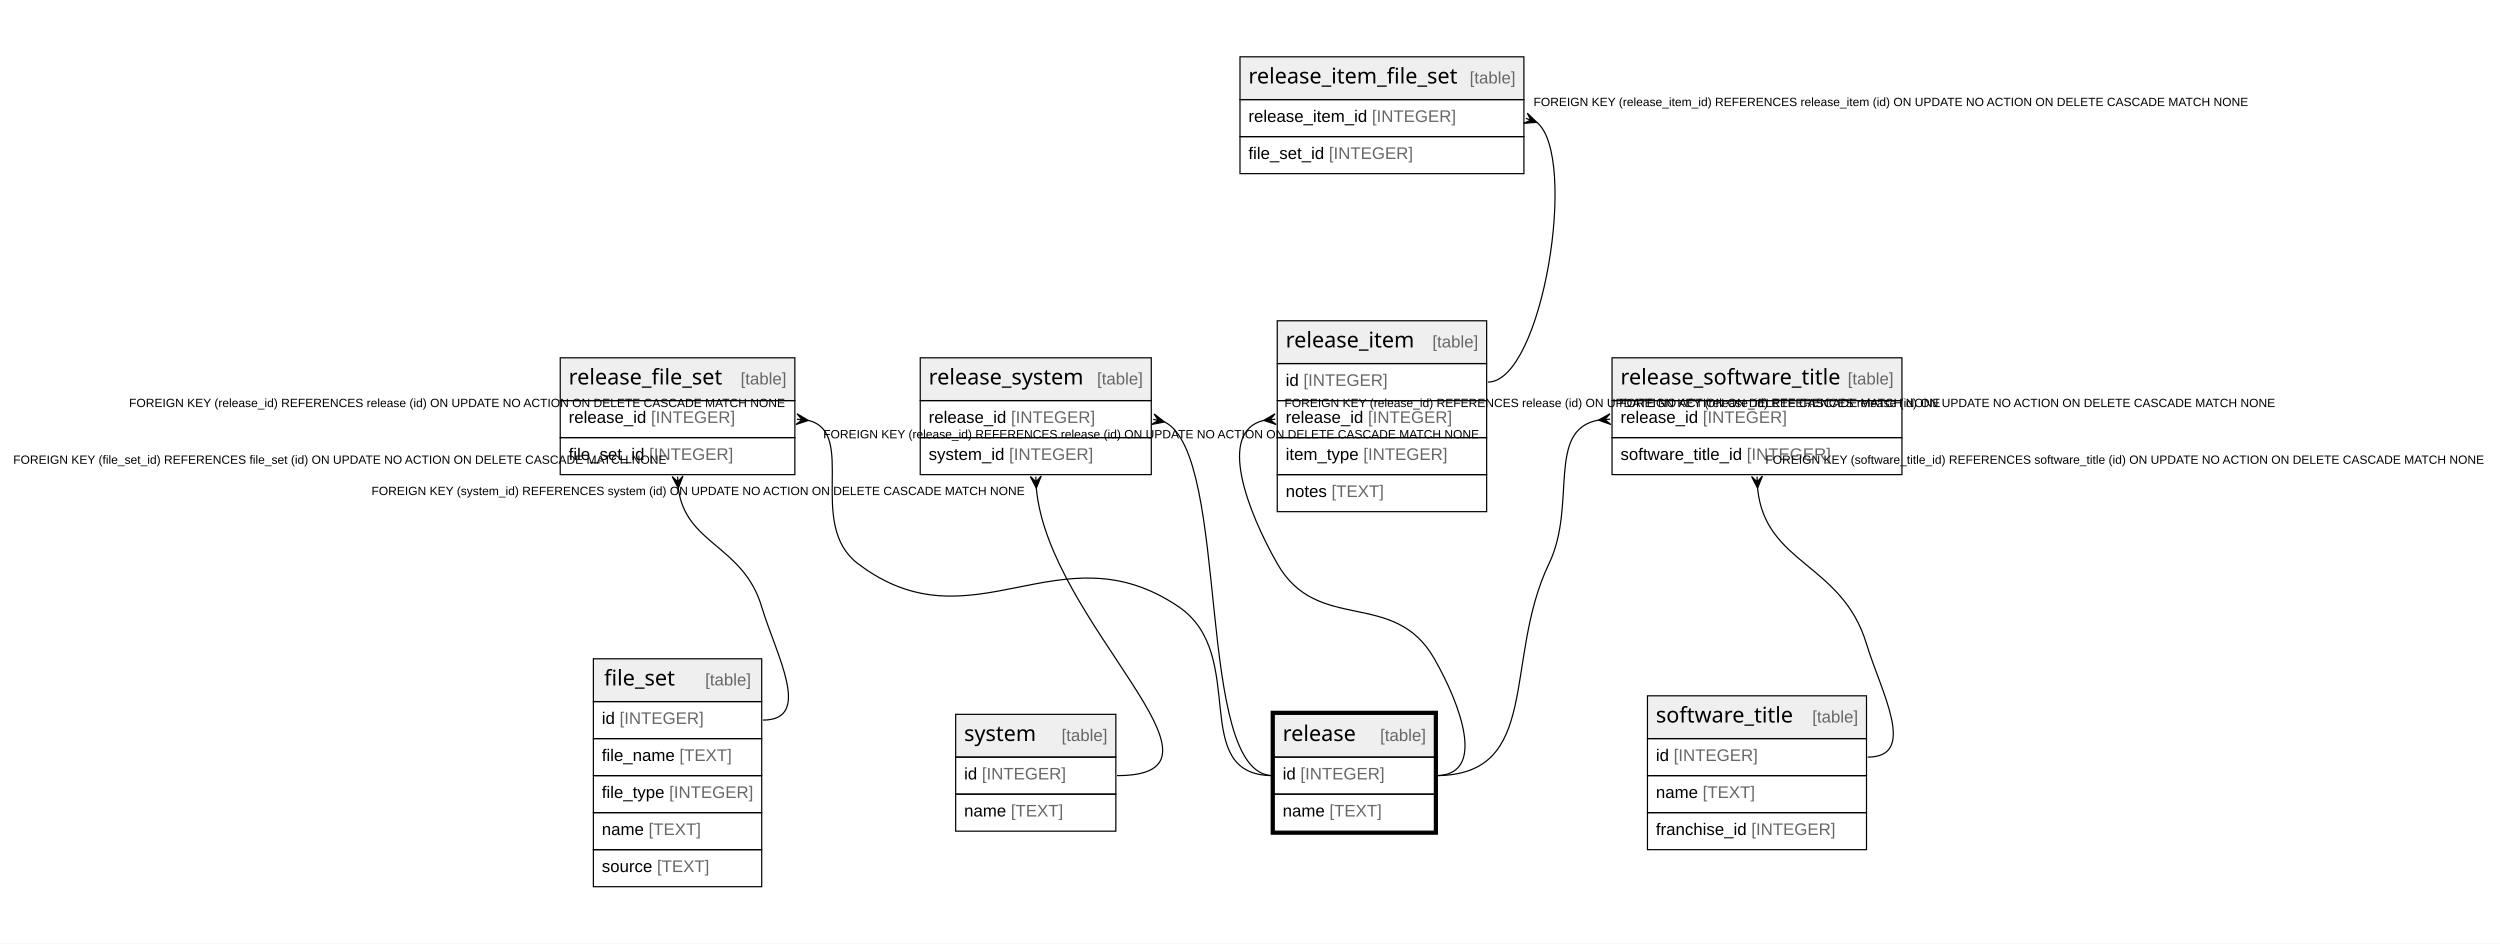
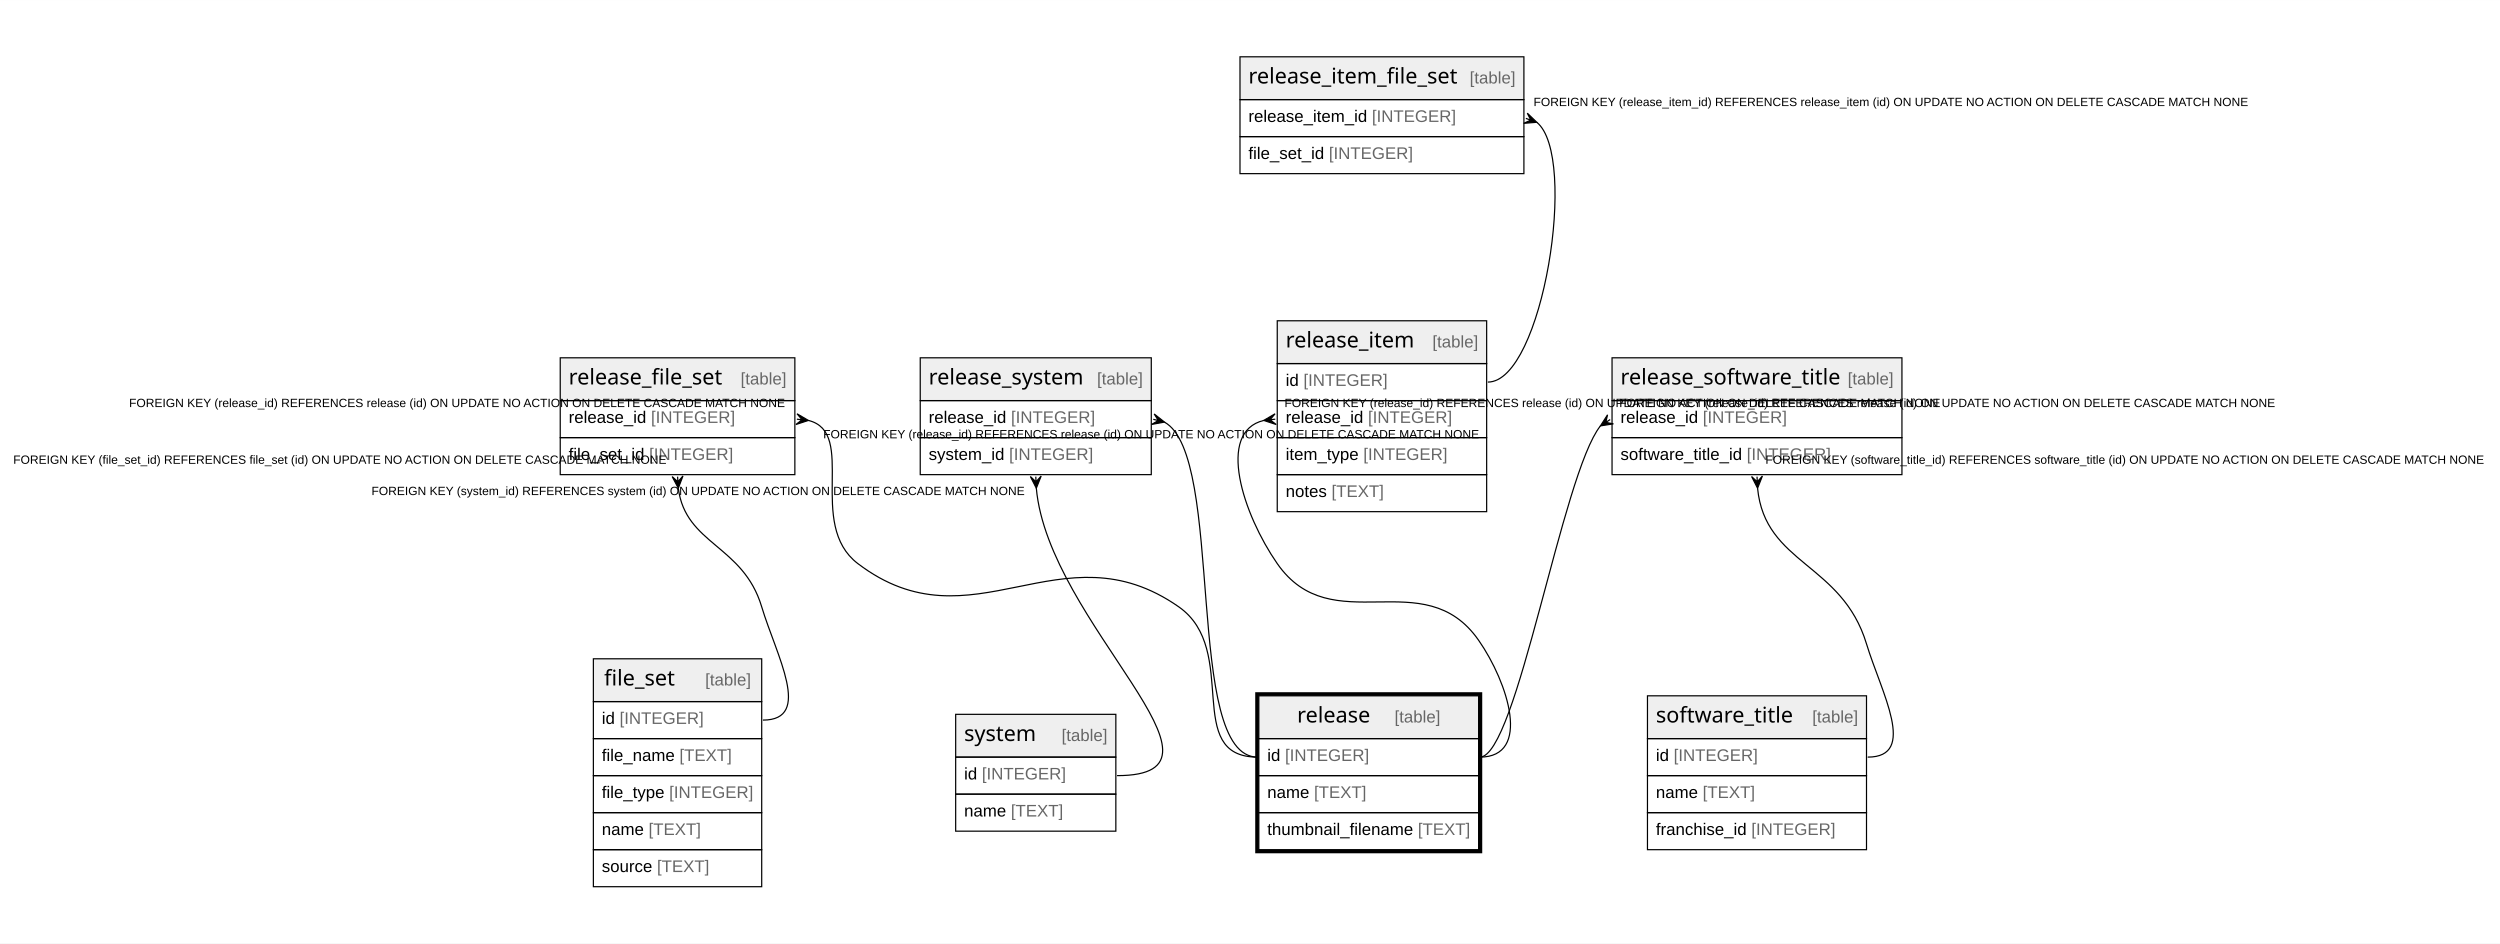
<svg xmlns="http://www.w3.org/2000/svg" width="2080pt" height="785pt" viewBox="0.00 0.00 2079.77 784.80">
  <g id="graph0" class="graph" transform="scale(1 1) rotate(0) translate(4 780.8)">
    <polygon fill="white" stroke="none" points="-4,4 -4,-780.8 2075.77,-780.8 2075.77,4 -4,4" />
    <g id="node1" class="node">
-       <polygon fill="#efefef" stroke="none" points="1056.05,-151 1056.05,-186.6 1189.26,-186.6 1189.26,-151 1056.05,-151" />
-       <polygon fill="none" stroke="black" points="1056.05,-151 1056.05,-186.6 1189.26,-186.6 1189.26,-151 1056.05,-151" />
-       <text text-anchor="start" x="1063.05" y="-164.4" font-family="Arial Bold" font-size="18.00">release</text>
-       <text text-anchor="start" x="1113.01" y="-164.4" font-family="Arial" font-size="14.00">    </text>
-       <text text-anchor="start" x="1144.12" y="-164.4" font-family="Arial" font-size="14.00" fill="#666666">[table]</text>
-       <polygon fill="none" stroke="black" points="1056.05,-120.2 1056.05,-151 1189.26,-151 1189.26,-120.2 1056.05,-120.2" />
-       <text text-anchor="start" x="1063.05" y="-132.4" font-family="Arial" font-size="14.00">id </text>
-       <text text-anchor="start" x="1077.83" y="-132.4" font-family="Arial" font-size="14.00" fill="#666666">[INTEGER]</text>
-       <polygon fill="none" stroke="black" points="1056.05,-89.4 1056.05,-120.2 1189.26,-120.2 1189.26,-89.4 1056.05,-89.4" />
-       <text text-anchor="start" x="1063.05" y="-101.6" font-family="Arial" font-size="14.00">name </text>
-       <text text-anchor="start" x="1101.96" y="-101.6" font-family="Arial" font-size="14.00" fill="#666666">[TEXT]</text>
-       <polygon fill="none" stroke="black" stroke-width="3" points="1054.55,-87.9 1054.55,-188.1 1190.76,-188.1 1190.76,-87.9 1054.55,-87.9" />
+       <polygon fill="#efefef" stroke="none" points="1043.23,-166.4 1043.23,-202 1226.08,-202 1226.08,-166.4 1043.23,-166.4" />
+       <polygon fill="none" stroke="black" points="1043.23,-166.4 1043.23,-202 1226.08,-202 1226.08,-166.4 1043.23,-166.4" />
+       <text text-anchor="start" x="1075.05" y="-179.8" font-family="Arial Bold" font-size="18.00">release</text>
+       <text text-anchor="start" x="1125.01" y="-179.8" font-family="Arial" font-size="14.00">    </text>
+       <text text-anchor="start" x="1156.12" y="-179.8" font-family="Arial" font-size="14.00" fill="#666666">[table]</text>
+       <polygon fill="none" stroke="black" points="1043.23,-135.6 1043.23,-166.4 1226.08,-166.4 1226.08,-135.6 1043.23,-135.6" />
+       <text text-anchor="start" x="1050.23" y="-147.8" font-family="Arial" font-size="14.00">id </text>
+       <text text-anchor="start" x="1065.01" y="-147.8" font-family="Arial" font-size="14.00" fill="#666666">[INTEGER]</text>
+       <polygon fill="none" stroke="black" points="1043.23,-104.8 1043.23,-135.6 1226.08,-135.6 1226.08,-104.8 1043.23,-104.8" />
+       <text text-anchor="start" x="1050.23" y="-117" font-family="Arial" font-size="14.00">name </text>
+       <text text-anchor="start" x="1089.14" y="-117" font-family="Arial" font-size="14.00" fill="#666666">[TEXT]</text>
+       <polygon fill="none" stroke="black" points="1043.23,-74 1043.23,-104.8 1226.08,-104.8 1226.08,-74 1043.23,-74" />
+       <text text-anchor="start" x="1050.23" y="-86.2" font-family="Arial" font-size="14.00">thumbnail_filename </text>
+       <text text-anchor="start" x="1175.52" y="-86.2" font-family="Arial" font-size="14.00" fill="#666666">[TEXT]</text>
+       <polygon fill="none" stroke="black" stroke-width="3" points="1041.73,-72.5 1041.73,-203.5 1227.58,-203.5 1227.58,-72.5 1041.73,-72.5" />
    </g>
    <g id="node2" class="node">
      <polygon fill="#efefef" stroke="none" points="462.06,-447.6 462.06,-483.2 657.25,-483.2 657.25,-447.6 462.06,-447.6" />
      <polygon fill="none" stroke="black" points="462.06,-447.6 462.06,-483.2 657.25,-483.2 657.25,-447.6 462.06,-447.6" />
      <text text-anchor="start" x="469.06" y="-461" font-family="Arial Bold" font-size="18.00">release_file_set</text>
      <text text-anchor="start" x="581" y="-461" font-family="Arial" font-size="14.00">    </text>
      <text text-anchor="start" x="612.11" y="-461" font-family="Arial" font-size="14.00" fill="#666666">[table]</text>
      <polygon fill="none" stroke="black" points="462.06,-416.8 462.06,-447.6 657.25,-447.6 657.25,-416.8 462.06,-416.8" />
      <text text-anchor="start" x="469.06" y="-429" font-family="Arial" font-size="14.00">release_id </text>
      <text text-anchor="start" x="537.55" y="-429" font-family="Arial" font-size="14.00" fill="#666666">[INTEGER]</text>
      <polygon fill="none" stroke="black" points="462.06,-386 462.06,-416.8 657.25,-416.8 657.25,-386 462.06,-386" />
      <text text-anchor="start" x="469.06" y="-398.2" font-family="Arial" font-size="14.00">file_set_id </text>
      <text text-anchor="start" x="535.99" y="-398.2" font-family="Arial" font-size="14.00" fill="#666666">[INTEGER]</text>
    </g>
    <g id="edge1" class="edge">
-       <path fill="none" stroke="black" d="M668.42,-431.11C709.76,-421.13 666.48,-344.84 709.65,-312 804.95,-239.5 877.68,-343.39 976.65,-276 1035.73,-235.78 983.58,-135.6 1055.05,-135.6" />
+       <path fill="none" stroke="black" d="M668.42,-431.11C709.76,-421.13 666.48,-344.84 709.65,-312 804.95,-239.5 878.57,-344.68 976.65,-276 1028.04,-240.02 979.49,-151 1042.23,-151" />
      <polygon fill="black" stroke="black" points="668.53,-431.1 658.11,-427.69 663.22,-431.67 658.92,-432.13 658.92,-432.13 658.92,-432.13 663.22,-431.67 659.06,-436.64 668.53,-431.1" />
      <text text-anchor="start" x="103.37" y="-442.2" font-family="Arial" font-size="10.00">FOREIGN KEY (release_id) REFERENCES release (id) ON UPDATE NO ACTION ON DELETE CASCADE MATCH NONE</text>
    </g>
    <g id="node3" class="node">
      <polygon fill="#efefef" stroke="none" points="489.63,-197.2 489.63,-232.8 629.67,-232.8 629.67,-197.2 489.63,-197.2" />
      <polygon fill="none" stroke="black" points="489.63,-197.2 489.63,-232.8 629.67,-232.8 629.67,-197.2 489.63,-197.2" />
      <text text-anchor="start" x="498.54" y="-210.6" font-family="Arial Bold" font-size="18.00">file_set</text>
      <text text-anchor="start" x="551.52" y="-210.6" font-family="Arial" font-size="14.00">    </text>
      <text text-anchor="start" x="582.63" y="-210.6" font-family="Arial" font-size="14.00" fill="#666666">[table]</text>
      <polygon fill="none" stroke="black" points="489.63,-166.4 489.63,-197.2 629.67,-197.2 629.67,-166.4 489.63,-166.4" />
      <text text-anchor="start" x="496.63" y="-178.6" font-family="Arial" font-size="14.00">id </text>
      <text text-anchor="start" x="511.42" y="-178.6" font-family="Arial" font-size="14.00" fill="#666666">[INTEGER]</text>
      <polygon fill="none" stroke="black" points="489.63,-135.6 489.63,-166.4 629.67,-166.4 629.67,-135.6 489.63,-135.6" />
      <text text-anchor="start" x="496.63" y="-147.8" font-family="Arial" font-size="14.00">file_name </text>
      <text text-anchor="start" x="561.23" y="-147.8" font-family="Arial" font-size="14.00" fill="#666666">[TEXT]</text>
      <polygon fill="none" stroke="black" points="489.63,-104.8 489.63,-135.6 629.67,-135.6 629.67,-104.8 489.63,-104.8" />
      <text text-anchor="start" x="496.63" y="-117" font-family="Arial" font-size="14.00">file_type </text>
      <text text-anchor="start" x="552.67" y="-117" font-family="Arial" font-size="14.00" fill="#666666">[INTEGER]</text>
      <polygon fill="none" stroke="black" points="489.63,-74 489.63,-104.8 629.67,-104.8 629.67,-74 489.63,-74" />
      <text text-anchor="start" x="496.63" y="-86.2" font-family="Arial" font-size="14.00">name </text>
      <text text-anchor="start" x="535.54" y="-86.2" font-family="Arial" font-size="14.00" fill="#666666">[TEXT]</text>
      <polygon fill="none" stroke="black" points="489.63,-43.2 489.63,-74 629.67,-74 629.67,-43.2 489.63,-43.2" />
      <text text-anchor="start" x="496.63" y="-55.4" font-family="Arial" font-size="14.00">source </text>
      <text text-anchor="start" x="542.54" y="-55.4" font-family="Arial" font-size="14.00" fill="#666666">[TEXT]</text>
    </g>
    <g id="edge2" class="edge">
      <path fill="none" stroke="black" d="M560.3,-374.6C566.4,-327.66 614.23,-327.61 629.67,-276 641.68,-235.89 672.54,-181.8 630.67,-181.8" />
      <polygon fill="black" stroke="black" points="560.29,-374.69 555.18,-384.39 559.96,-380.01 559.7,-384.33 559.7,-384.33 559.7,-384.33 559.96,-380.01 564.17,-384.94 560.29,-374.69" />
      <text text-anchor="start" x="7" y="-395" font-family="Arial" font-size="10.00">FOREIGN KEY (file_set_id) REFERENCES file_set (id) ON UPDATE NO ACTION ON DELETE CASCADE MATCH NONE</text>
    </g>
    <g id="node4" class="node">
      <polygon fill="#efefef" stroke="none" points="761.55,-447.6 761.55,-483.2 953.76,-483.2 953.76,-447.6 761.55,-447.6" />
      <polygon fill="none" stroke="black" points="761.55,-447.6 761.55,-483.2 953.76,-483.2 953.76,-447.6 761.55,-447.6" />
      <text text-anchor="start" x="768.55" y="-461" font-family="Arial Bold" font-size="18.00">release_system</text>
      <text text-anchor="start" x="877.51" y="-461" font-family="Arial" font-size="14.00">    </text>
      <text text-anchor="start" x="908.62" y="-461" font-family="Arial" font-size="14.00" fill="#666666">[table]</text>
      <polygon fill="none" stroke="black" points="761.55,-416.8 761.55,-447.6 953.76,-447.6 953.76,-416.8 761.55,-416.8" />
      <text text-anchor="start" x="768.55" y="-429" font-family="Arial" font-size="14.00">release_id </text>
      <text text-anchor="start" x="837.04" y="-429" font-family="Arial" font-size="14.00" fill="#666666">[INTEGER]</text>
      <polygon fill="none" stroke="black" points="761.55,-386 761.55,-416.8 953.76,-416.8 953.76,-386 761.55,-386" />
      <text text-anchor="start" x="768.55" y="-398.2" font-family="Arial" font-size="14.00">system_id </text>
      <text text-anchor="start" x="835.46" y="-398.2" font-family="Arial" font-size="14.00" fill="#666666">[INTEGER]</text>
    </g>
    <g id="edge3" class="edge">
-       <path fill="none" stroke="black" d="M964.9,-429.81C1020.54,-401.74 989.14,-135.6 1055.05,-135.6" />
-       <polygon fill="black" stroke="black" points="964.82,-429.83 954.05,-427.74 959.63,-431.05 955.41,-432.05 955.41,-432.05 955.41,-432.05 959.63,-431.05 956.12,-436.5 964.82,-429.83" />
+       <path fill="none" stroke="black" d="M964.56,-429.77C1015.78,-402.28 980.36,-151 1042.23,-151" />
+       <polygon fill="black" stroke="black" points="964.79,-429.71 954,-427.75 959.61,-431 955.41,-432.04 955.41,-432.04 955.41,-432.04 959.61,-431 956.17,-436.49 964.79,-429.71" />
      <text text-anchor="start" x="680.82" y="-416.2" font-family="Arial" font-size="10.00">FOREIGN KEY (release_id) REFERENCES release (id) ON UPDATE NO ACTION ON DELETE CASCADE MATCH NONE</text>
    </g>
    <g id="node5" class="node">
      <polygon fill="#efefef" stroke="none" points="791.03,-151 791.03,-186.6 924.28,-186.6 924.28,-151 791.03,-151" />
      <polygon fill="none" stroke="black" points="791.03,-151 791.03,-186.6 924.28,-186.6 924.28,-151 791.03,-151" />
      <text text-anchor="start" x="798.03" y="-164.4" font-family="Arial Bold" font-size="18.00">system</text>
      <text text-anchor="start" x="848.03" y="-164.4" font-family="Arial" font-size="14.00">    </text>
      <text text-anchor="start" x="879.14" y="-164.4" font-family="Arial" font-size="14.00" fill="#666666">[table]</text>
      <polygon fill="none" stroke="black" points="791.03,-120.2 791.03,-151 924.28,-151 924.28,-120.2 791.03,-120.2" />
      <text text-anchor="start" x="798.03" y="-132.4" font-family="Arial" font-size="14.00">id </text>
      <text text-anchor="start" x="812.81" y="-132.4" font-family="Arial" font-size="14.00" fill="#666666">[INTEGER]</text>
      <polygon fill="none" stroke="black" points="791.03,-89.4 791.03,-120.2 924.28,-120.2 924.28,-89.4 791.03,-89.4" />
      <text text-anchor="start" x="798.03" y="-101.6" font-family="Arial" font-size="14.00">name </text>
      <text text-anchor="start" x="836.94" y="-101.6" font-family="Arial" font-size="14.00" fill="#666666">[TEXT]</text>
    </g>
    <g id="edge4" class="edge">
      <path fill="none" stroke="black" d="M858.11,-374.86C868.09,-262.38 1036.76,-135.6 925.28,-135.6" />
      <polygon fill="black" stroke="black" points="858.12,-374.68 853.17,-384.46 857.88,-380.01 857.68,-384.33 857.68,-384.33 857.68,-384.33 857.88,-380.01 862.16,-384.87 858.12,-374.68" />
      <text text-anchor="start" x="305.03" y="-369" font-family="Arial" font-size="10.00">FOREIGN KEY (system_id) REFERENCES system (id) ON UPDATE NO ACTION ON DELETE CASCADE MATCH NONE</text>
    </g>
    <g id="node6" class="node">
      <polygon fill="#efefef" stroke="none" points="1337.07,-447.6 1337.07,-483.2 1578.24,-483.2 1578.24,-447.6 1337.07,-447.6" />
      <polygon fill="none" stroke="black" points="1337.07,-447.6 1337.07,-483.2 1578.24,-483.2 1578.24,-447.6 1337.07,-447.6" />
      <text text-anchor="start" x="1344.07" y="-461" font-family="Arial Bold" font-size="18.00">release_software_title</text>
      <text text-anchor="start" x="1501.99" y="-461" font-family="Arial" font-size="14.00">    </text>
      <text text-anchor="start" x="1533.1" y="-461" font-family="Arial" font-size="14.00" fill="#666666">[table]</text>
      <polygon fill="none" stroke="black" points="1337.07,-416.8 1337.07,-447.6 1578.24,-447.6 1578.24,-416.8 1337.07,-416.8" />
      <text text-anchor="start" x="1344.07" y="-429" font-family="Arial" font-size="14.00">release_id </text>
      <text text-anchor="start" x="1412.56" y="-429" font-family="Arial" font-size="14.00" fill="#666666">[INTEGER]</text>
      <polygon fill="none" stroke="black" points="1337.07,-386 1337.07,-416.8 1578.24,-416.8 1578.24,-386 1337.07,-386" />
      <text text-anchor="start" x="1344.07" y="-398.2" font-family="Arial" font-size="14.00">software_title_id </text>
      <text text-anchor="start" x="1449.12" y="-398.2" font-family="Arial" font-size="14.00" fill="#666666">[INTEGER]</text>
    </g>
    <g id="edge5" class="edge">
-       <path fill="none" stroke="black" d="M1325.91,-431.38C1281.83,-423.52 1308.19,-361 1284.65,-312 1246.16,-231.85 1279.18,-135.6 1190.26,-135.6" />
-       <polygon fill="black" stroke="black" points="1325.77,-431.36 1335.37,-436.66 1331.08,-431.8 1335.4,-432.15 1335.4,-432.15 1335.4,-432.15 1331.08,-431.8 1336.1,-427.69 1325.77,-431.36" />
+       <path fill="none" stroke="black" d="M1327.45,-426.58C1295.57,-386.95 1257.78,-151 1227.08,-151" />
+       <polygon fill="black" stroke="black" points="1327.41,-426.55 1333.33,-435.79 1331.88,-429.47 1335.51,-431.83 1335.51,-431.83 1335.51,-431.83 1331.88,-429.47 1338.24,-428.25 1327.41,-426.55" />
      <text text-anchor="start" x="1343.07" y="-442.2" font-family="Arial" font-size="10.00">FOREIGN KEY (release_id) REFERENCES release (id) ON UPDATE NO ACTION ON DELETE CASCADE MATCH NONE</text>
    </g>
    <g id="node7" class="node">
      <polygon fill="#efefef" stroke="none" points="1366.54,-166.4 1366.54,-202 1548.76,-202 1548.76,-166.4 1366.54,-166.4" />
      <polygon fill="none" stroke="black" points="1366.54,-166.4 1366.54,-202 1548.76,-202 1548.76,-166.4 1366.54,-166.4" />
      <text text-anchor="start" x="1373.54" y="-179.8" font-family="Arial Bold" font-size="18.00">software_title</text>
      <text text-anchor="start" x="1472.51" y="-179.8" font-family="Arial" font-size="14.00">    </text>
      <text text-anchor="start" x="1503.63" y="-179.8" font-family="Arial" font-size="14.00" fill="#666666">[table]</text>
      <polygon fill="none" stroke="black" points="1366.54,-135.6 1366.54,-166.4 1548.76,-166.4 1548.76,-135.6 1366.54,-135.6" />
      <text text-anchor="start" x="1373.54" y="-147.8" font-family="Arial" font-size="14.00">id </text>
      <text text-anchor="start" x="1388.33" y="-147.8" font-family="Arial" font-size="14.00" fill="#666666">[INTEGER]</text>
      <polygon fill="none" stroke="black" points="1366.54,-104.8 1366.54,-135.6 1548.76,-135.6 1548.76,-104.8 1366.54,-104.8" />
      <text text-anchor="start" x="1373.54" y="-117" font-family="Arial" font-size="14.00">name </text>
      <text text-anchor="start" x="1412.45" y="-117" font-family="Arial" font-size="14.00" fill="#666666">[TEXT]</text>
      <polygon fill="none" stroke="black" points="1366.54,-74 1366.54,-104.8 1548.76,-104.8 1548.76,-74 1366.54,-74" />
      <text text-anchor="start" x="1373.54" y="-86.2" font-family="Arial" font-size="14.00">franchise_id </text>
      <text text-anchor="start" x="1452.92" y="-86.2" font-family="Arial" font-size="14.00" fill="#666666">[INTEGER]</text>
    </g>
    <g id="edge6" class="edge">
      <path fill="none" stroke="black" d="M1458.14,-374.69C1464.34,-311.18 1528.32,-312.71 1548.76,-245.2 1560.9,-205.13 1591.63,-151 1549.76,-151" />
      <polygon fill="black" stroke="black" points="1458.14,-374.68 1453.17,-384.45 1457.89,-380.01 1457.69,-384.33 1457.69,-384.33 1457.69,-384.33 1457.89,-380.01 1462.17,-384.88 1458.14,-374.68" />
      <text text-anchor="start" x="1464.65" y="-395" font-family="Arial" font-size="10.00">FOREIGN KEY (software_title_id) REFERENCES software_title (id) ON UPDATE NO ACTION ON DELETE CASCADE MATCH NONE</text>
    </g>
    <g id="node8" class="node">
      <polygon fill="#efefef" stroke="none" points="1058.55,-478.4 1058.55,-514 1232.76,-514 1232.76,-478.4 1058.55,-478.4" />
      <polygon fill="none" stroke="black" points="1058.55,-478.4 1058.55,-514 1232.76,-514 1232.76,-478.4 1058.55,-478.4" />
      <text text-anchor="start" x="1065.55" y="-491.8" font-family="Arial Bold" font-size="18.00">release_item</text>
      <text text-anchor="start" x="1156.5" y="-491.8" font-family="Arial" font-size="14.00">    </text>
      <text text-anchor="start" x="1187.62" y="-491.8" font-family="Arial" font-size="14.00" fill="#666666">[table]</text>
      <polygon fill="none" stroke="black" points="1058.55,-447.6 1058.55,-478.4 1232.76,-478.4 1232.76,-447.6 1058.55,-447.6" />
      <text text-anchor="start" x="1065.55" y="-459.8" font-family="Arial" font-size="14.00">id </text>
      <text text-anchor="start" x="1080.34" y="-459.8" font-family="Arial" font-size="14.00" fill="#666666">[INTEGER]</text>
      <polygon fill="none" stroke="black" points="1058.55,-416.8 1058.55,-447.6 1232.76,-447.6 1232.76,-416.8 1058.55,-416.8" />
      <text text-anchor="start" x="1065.55" y="-429" font-family="Arial" font-size="14.00">release_id </text>
      <text text-anchor="start" x="1134.04" y="-429" font-family="Arial" font-size="14.00" fill="#666666">[INTEGER]</text>
      <polygon fill="none" stroke="black" points="1058.55,-386 1058.55,-416.8 1232.76,-416.8 1232.76,-386 1058.55,-386" />
      <text text-anchor="start" x="1065.55" y="-398.2" font-family="Arial" font-size="14.00">item_type </text>
      <text text-anchor="start" x="1130.14" y="-398.2" font-family="Arial" font-size="14.00" fill="#666666">[INTEGER]</text>
      <polygon fill="none" stroke="black" points="1058.55,-355.2 1058.55,-386 1232.76,-386 1232.76,-355.2 1058.55,-355.2" />
      <text text-anchor="start" x="1065.55" y="-367.4" font-family="Arial" font-size="14.00">notes </text>
      <text text-anchor="start" x="1103.69" y="-367.4" font-family="Arial" font-size="14.00" fill="#666666">[TEXT]</text>
    </g>
    <g id="edge7" class="edge">
-       <path fill="none" stroke="black" d="M1047.46,-431.14C1008.06,-421.96 1034,-355.17 1058.55,-312 1092.14,-252.96 1155.62,-291.81 1189.26,-232.8 1210.66,-195.27 1233.46,-135.6 1190.26,-135.6" />
-       <polygon fill="black" stroke="black" points="1047.27,-431.12 1056.75,-436.64 1052.58,-431.68 1056.89,-432.13 1056.89,-432.13 1056.89,-432.13 1052.58,-431.68 1057.69,-427.69 1047.27,-431.12" />
+       <path fill="none" stroke="black" d="M1047.41,-431.11C1007.52,-421.63 1030.2,-352.78 1058.55,-312 1104.04,-246.59 1180.53,-313.57 1226.08,-248.2 1250.78,-212.75 1270.28,-151 1227.08,-151" />
+       <polygon fill="black" stroke="black" points="1047.28,-431.09 1056.74,-436.64 1052.58,-431.66 1056.89,-432.13 1056.89,-432.13 1056.89,-432.13 1052.58,-431.66 1057.7,-427.69 1047.28,-431.09" />
      <text text-anchor="start" x="1064.55" y="-442.2" font-family="Arial" font-size="10.00">FOREIGN KEY (release_id) REFERENCES release (id) ON UPDATE NO ACTION ON DELETE CASCADE MATCH NONE</text>
    </g>
    <g id="node9" class="node">
      <polygon fill="#efefef" stroke="none" points="1027.56,-698 1027.56,-733.6 1263.75,-733.6 1263.75,-698 1027.56,-698" />
      <polygon fill="none" stroke="black" points="1027.56,-698 1027.56,-733.6 1263.75,-733.6 1263.75,-698 1027.56,-698" />
      <text text-anchor="start" x="1034.56" y="-711.4" font-family="Arial Bold" font-size="18.00">release_item_file_set</text>
      <text text-anchor="start" x="1187.49" y="-711.4" font-family="Arial" font-size="14.00">    </text>
      <text text-anchor="start" x="1218.61" y="-711.4" font-family="Arial" font-size="14.00" fill="#666666">[table]</text>
      <polygon fill="none" stroke="black" points="1027.56,-667.2 1027.56,-698 1263.75,-698 1263.75,-667.2 1027.56,-667.2" />
      <text text-anchor="start" x="1034.56" y="-679.4" font-family="Arial" font-size="14.00">release_item_id </text>
      <text text-anchor="start" x="1137.29" y="-679.4" font-family="Arial" font-size="14.00" fill="#666666">[INTEGER]</text>
      <polygon fill="none" stroke="black" points="1027.56,-636.4 1027.56,-667.2 1263.75,-667.2 1263.75,-636.4 1027.56,-636.4" />
      <text text-anchor="start" x="1034.56" y="-648.6" font-family="Arial" font-size="14.00">file_set_id </text>
      <text text-anchor="start" x="1101.49" y="-648.6" font-family="Arial" font-size="14.00" fill="#666666">[INTEGER]</text>
    </g>
    <g id="edge8" class="edge">
      <path fill="none" stroke="black" d="M1274.42,-679.15C1309.33,-651.21 1279.38,-463 1233.76,-463" />
      <polygon fill="black" stroke="black" points="1274.48,-679.13 1263.55,-678.25 1269.46,-680.92 1265.38,-682.38 1265.38,-682.38 1265.38,-682.38 1269.46,-680.92 1266.57,-686.73 1274.48,-679.13" />
      <text text-anchor="start" x="1271.75" y="-692.6" font-family="Arial" font-size="10.00">FOREIGN KEY (release_item_id) REFERENCES release_item (id) ON UPDATE NO ACTION ON DELETE CASCADE MATCH NONE</text>
    </g>
  </g>
</svg>
